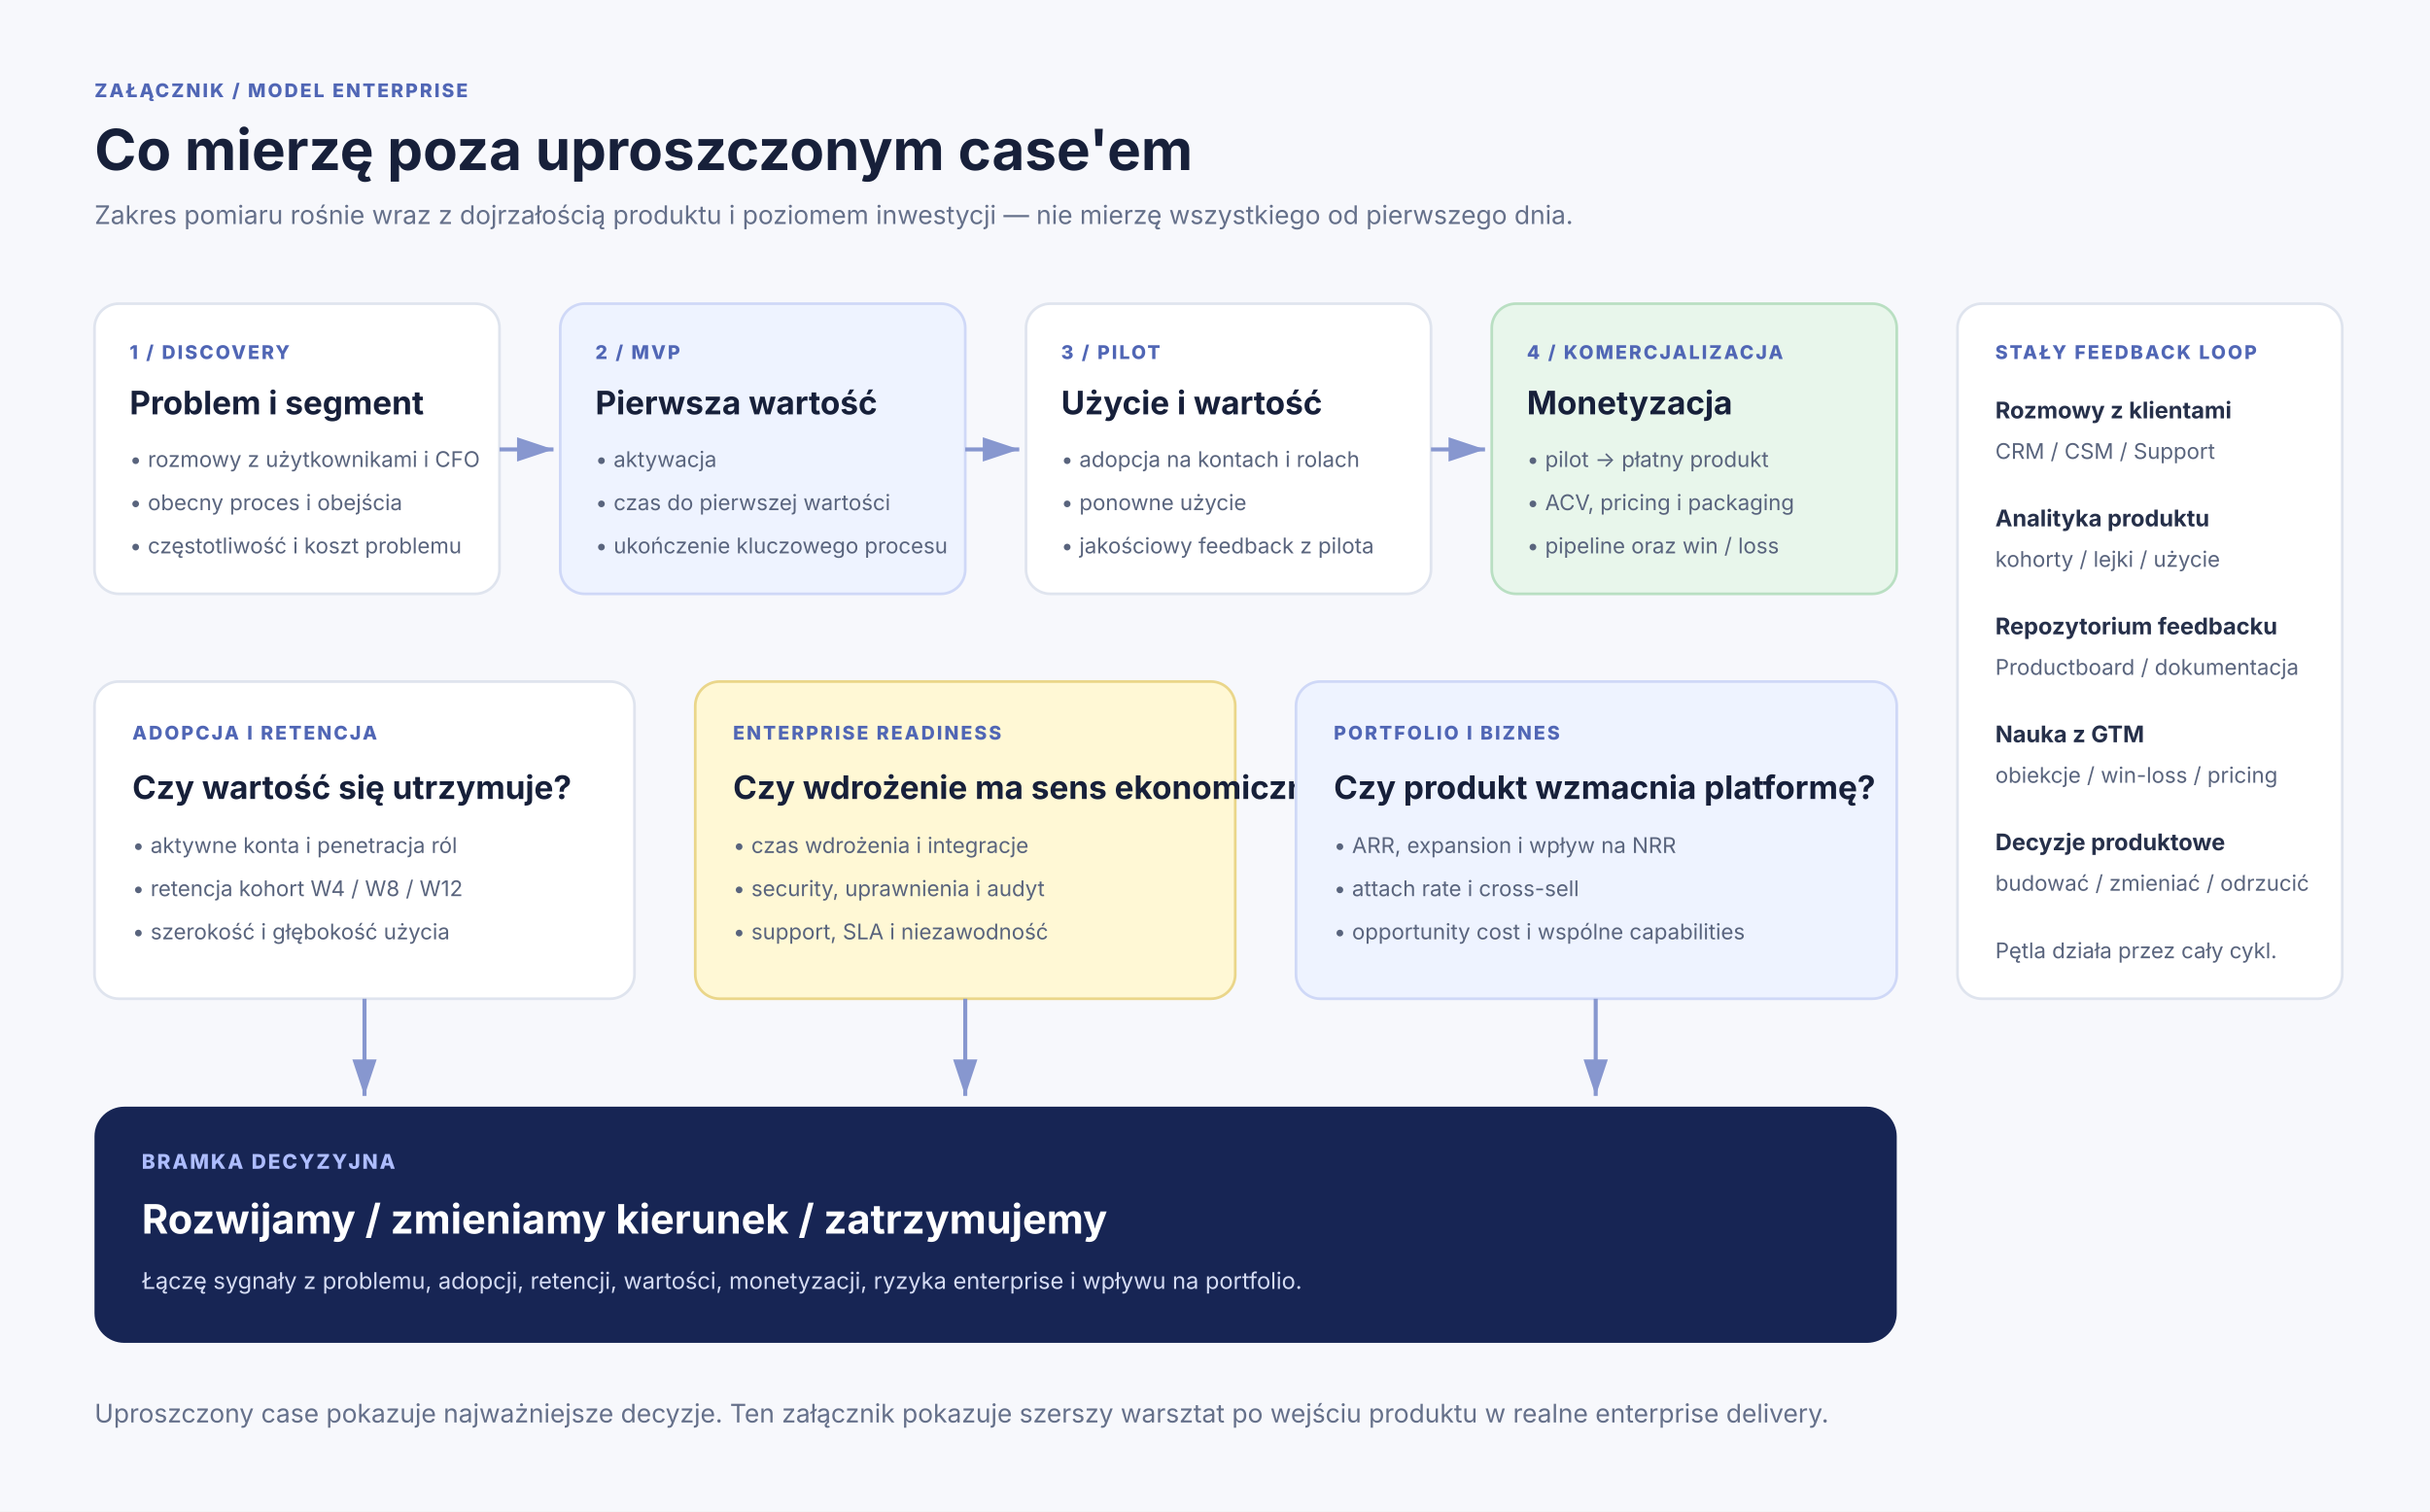
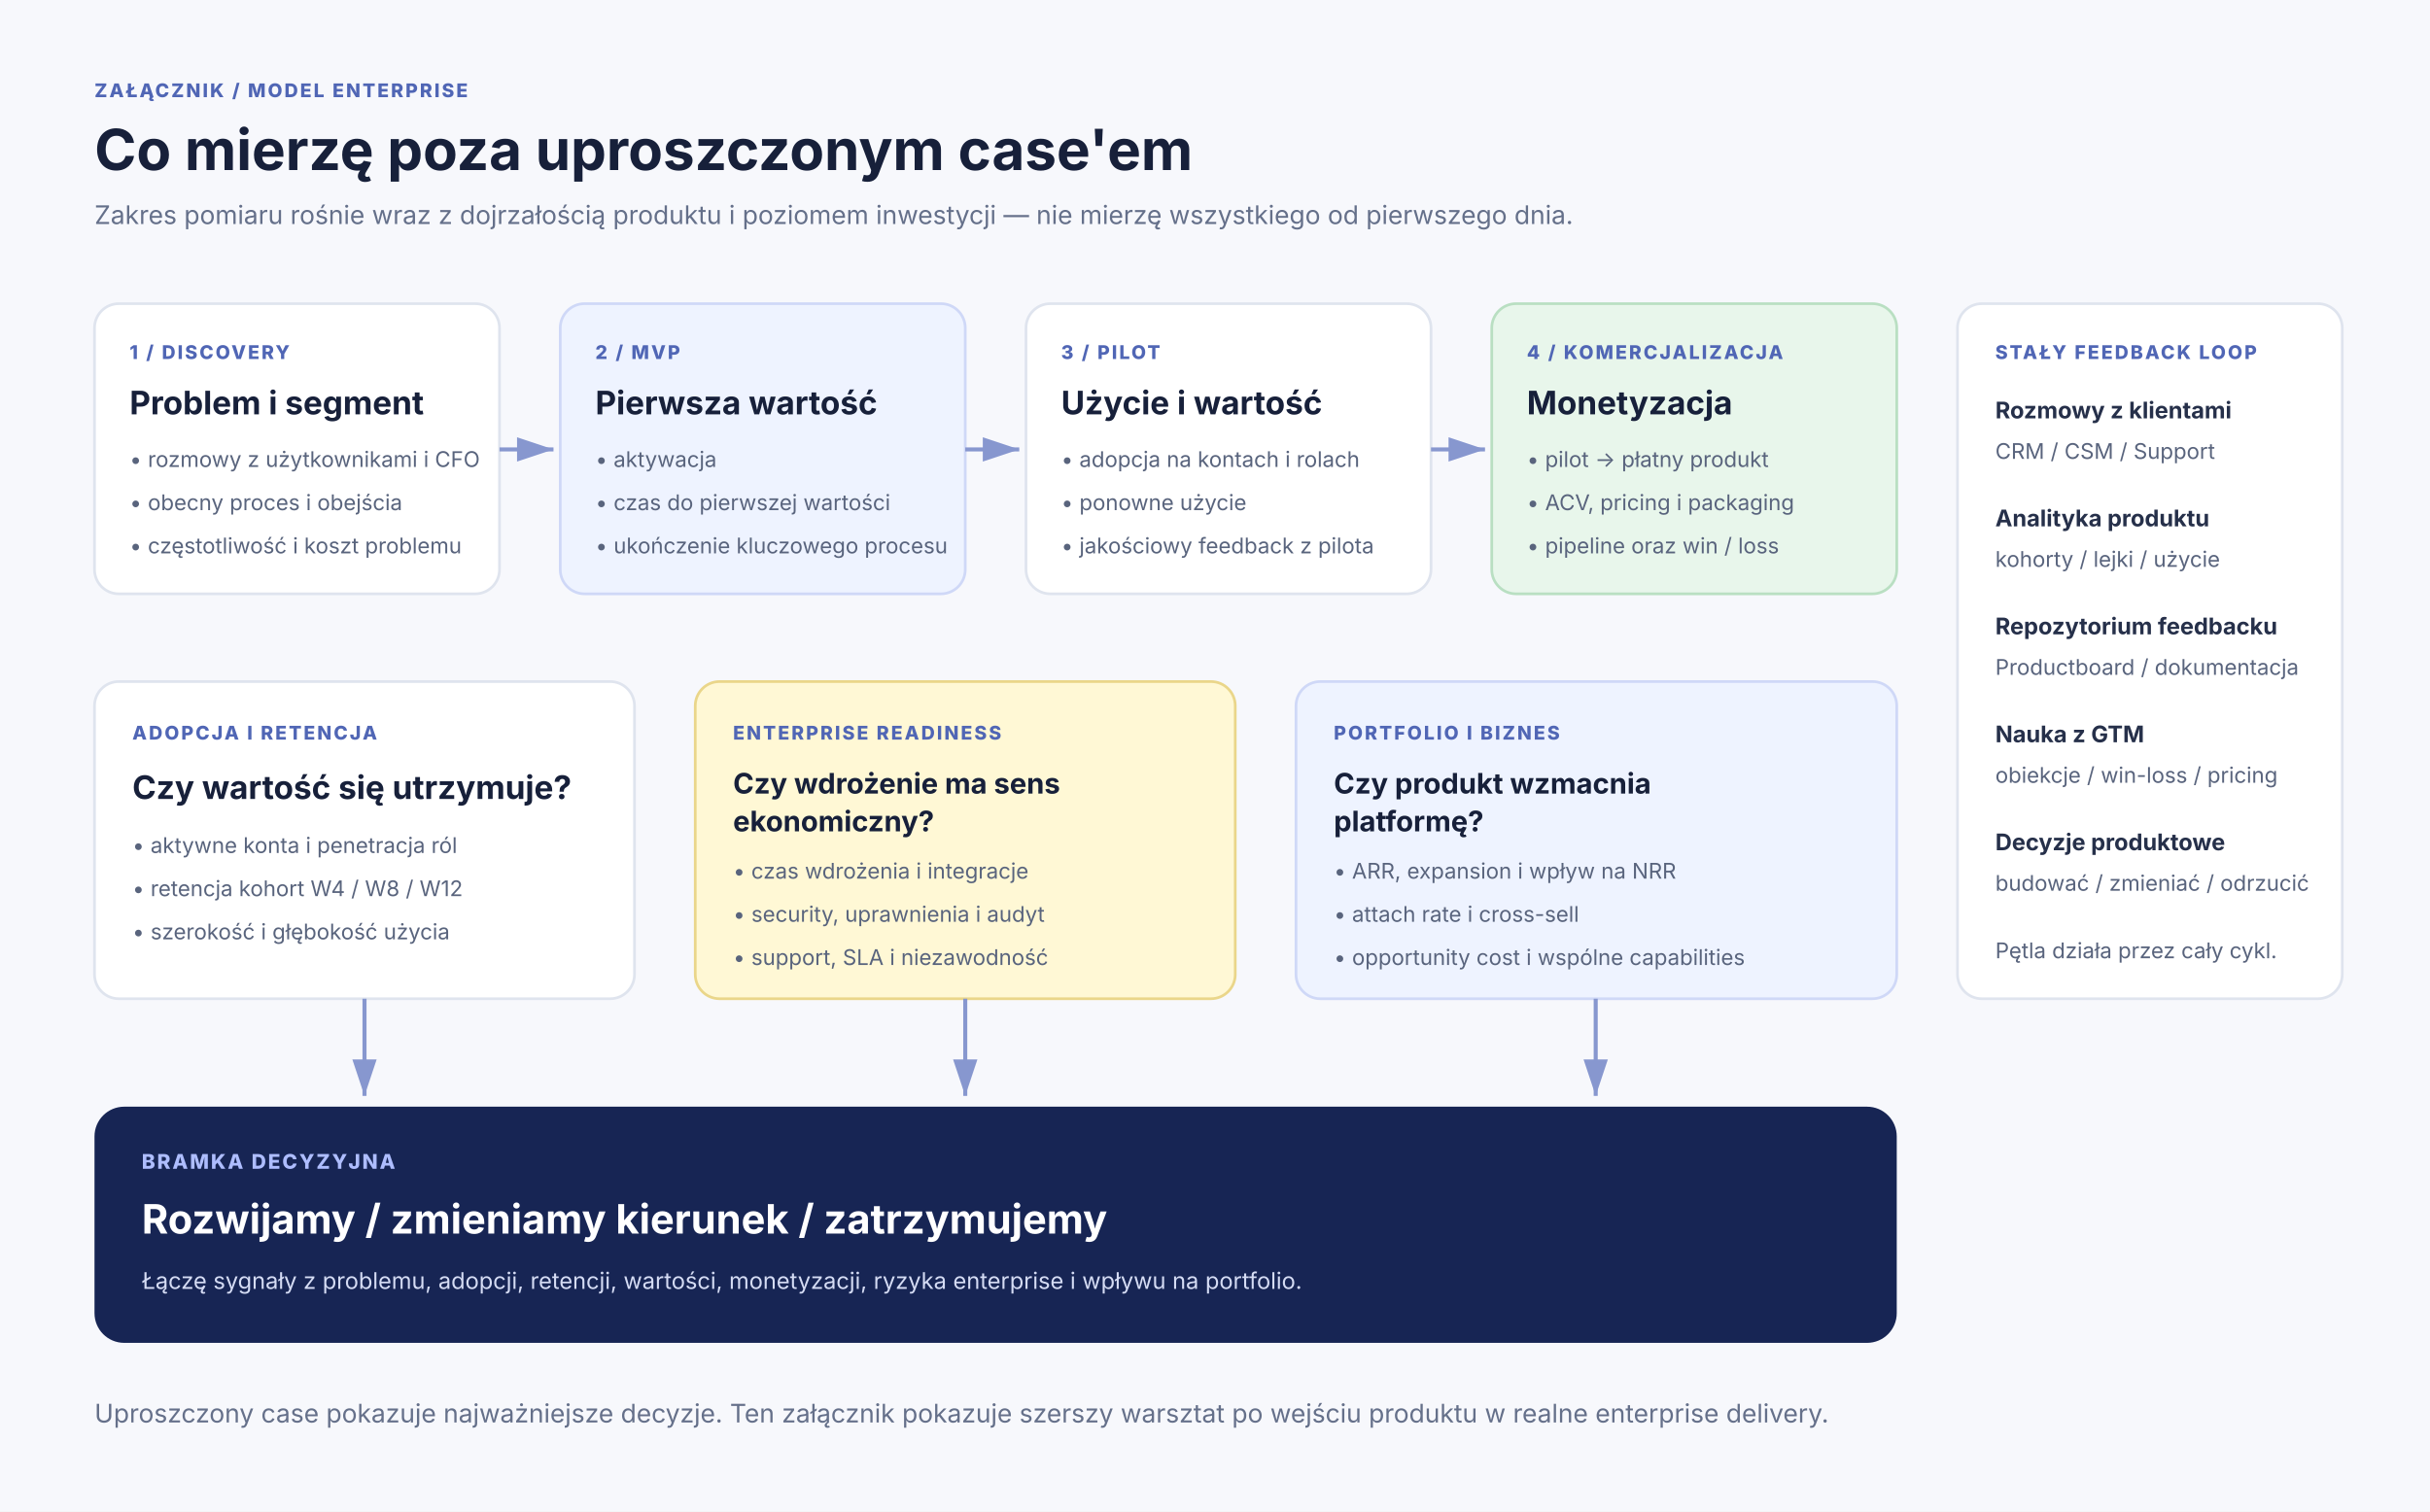
<svg xmlns="http://www.w3.org/2000/svg" width="1800" height="1120" viewBox="0 0 1800 1120" role="img" aria-labelledby="title desc">
  <rect width="1800" height="1120" fill="#f7f8fc" />
  <style>
- .h{font:700 42px Inter,Arial,sans-serif;fill:#17203a}.sub{font:400 19px Inter,Arial,sans-serif;fill:#65708a}.k{font:800 14px Inter,Arial,sans-serif;fill:#5066b5;letter-spacing:1.5px}.t{font:700 24px Inter,Arial,sans-serif;fill:#17203a}.b{font:400 16px Inter,Arial,sans-serif;fill:#59647d}.s{font:700 17px Inter,Arial,sans-serif;fill:#26304a}.arrow{stroke:#8797cf;stroke-width:3;fill:none;marker-end:url(#m)}.box{fill:#fff;stroke:#dfe4ee;stroke-width:2}.soft{fill:#eef3ff;stroke:#cfd8f7;stroke-width:2}.green{fill:#e8f6eb;stroke:#b9dfc2;stroke-width:2}.yellow{fill:#fff8d5;stroke:#ead68a;stroke-width:2}
+ .h{font:700 42px Inter,Arial,sans-serif;fill:#17203a}.sub{font:400 19px Inter,Arial,sans-serif;fill:#65708a}.k{font:800 14px Inter,Arial,sans-serif;fill:#5066b5;letter-spacing:1.5px}.t{font:700 24px Inter,Arial,sans-serif;fill:#17203a}.t2{font:700 21px Inter,Arial,sans-serif;fill:#17203a}.b{font:400 16px Inter,Arial,sans-serif;fill:#59647d}.s{font:700 17px Inter,Arial,sans-serif;fill:#26304a}.arrow{stroke:#8797cf;stroke-width:3;fill:none;marker-end:url(#m)}.box{fill:#fff;stroke:#dfe4ee;stroke-width:2}.soft{fill:#eef3ff;stroke:#cfd8f7;stroke-width:2}.green{fill:#e8f6eb;stroke:#b9dfc2;stroke-width:2}.yellow{fill:#fff8d5;stroke:#ead68a;stroke-width:2}
</style>
  <defs>
    <marker id="m" markerWidth="10" markerHeight="10" refX="9" refY="3" orient="auto" markerUnits="strokeWidth">
      <path d="M0,0 L0,6 L9,3 z" fill="#8797cf" />
    </marker>
  </defs>
  <text x="70" y="72" class="k">ZAŁĄCZNIK / MODEL ENTERPRISE</text>
  <text x="70" y="126" class="h">Co mierzę poza uproszczonym case'em</text>
  <text x="70" y="166" class="sub">Zakres pomiaru rośnie wraz z dojrzałością produktu i poziomem inwestycji — nie mierzę wszystkiego od pierwszego dnia.</text>
  <rect x="70" y="225" rx="18" width="300" height="215" class="box" />
  <text x="96" y="266" class="k">1 / DISCOVERY</text>
  <text x="96" y="307" class="t">Problem i segment</text>
  <text x="96" y="346" class="b">• rozmowy z użytkownikami i CFO</text>
  <text x="96" y="378" class="b">• obecny proces i obejścia</text>
  <text x="96" y="410" class="b">• częstotliwość i koszt problemu</text>
  <rect x="415" y="225" rx="18" width="300" height="215" class="soft" />
  <text x="441" y="266" class="k">2 / MVP</text>
  <text x="441" y="307" class="t">Pierwsza wartość</text>
  <text x="441" y="346" class="b">• aktywacja</text>
  <text x="441" y="378" class="b">• czas do pierwszej wartości</text>
  <text x="441" y="410" class="b">• ukończenie kluczowego procesu</text>
  <rect x="760" y="225" rx="18" width="300" height="215" class="box" />
  <text x="786" y="266" class="k">3 / PILOT</text>
  <text x="786" y="307" class="t">Użycie i wartość</text>
  <text x="786" y="346" class="b">• adopcja na kontach i rolach</text>
  <text x="786" y="378" class="b">• ponowne użycie</text>
  <text x="786" y="410" class="b">• jakościowy feedback z pilota</text>
  <rect x="1105" y="225" rx="18" width="300" height="215" class="green" />
  <text x="1131" y="266" class="k">4 / KOMERCJALIZACJA</text>
  <text x="1131" y="307" class="t">Monetyzacja</text>
  <text x="1131" y="346" class="b">• pilot → płatny produkt</text>
  <text x="1131" y="378" class="b">• ACV, pricing i packaging</text>
  <text x="1131" y="410" class="b">• pipeline oraz win / loss</text>
  <path d="M370 333 H410" class="arrow" />
  <path d="M715 333 H755" class="arrow" />
  <path d="M1060 333 H1100" class="arrow" />
  <rect x="1450" y="225" rx="18" width="285" height="515" class="box" />
  <text x="1478" y="266" class="k">STAŁY FEEDBACK LOOP</text>
  <text x="1478" y="310" class="s">Rozmowy z klientami</text>
  <text x="1478" y="340" class="b">CRM / CSM / Support</text>
  <text x="1478" y="390" class="s">Analityka produktu</text>
  <text x="1478" y="420" class="b">kohorty / lejki / użycie</text>
  <text x="1478" y="470" class="s">Repozytorium feedbacku</text>
  <text x="1478" y="500" class="b">Productboard / dokumentacja</text>
  <text x="1478" y="550" class="s">Nauka z GTM</text>
  <text x="1478" y="580" class="b">obiekcje / win-loss / pricing</text>
  <text x="1478" y="630" class="s">Decyzje produktowe</text>
  <text x="1478" y="660" class="b">budować / zmieniać / odrzucić</text>
  <text x="1478" y="710" class="b">Pętla działa przez cały cykl.</text>
  <rect x="70" y="505" rx="18" width="400" height="235" class="box" />
  <text x="98" y="548" class="k">ADOPCJA I RETENCJA</text>
  <text x="98" y="592" class="t">Czy wartość się utrzymuje?</text>
  <text x="98" y="632" class="b">• aktywne konta i penetracja ról</text>
  <text x="98" y="664" class="b">• retencja kohort W4 / W8 / W12</text>
  <text x="98" y="696" class="b">• szerokość i głębokość użycia</text>
  <rect x="515" y="505" rx="18" width="400" height="235" class="yellow" />
  <text x="543" y="548" class="k">ENTERPRISE READINESS</text>
-   <text x="543" y="592" class="t">Czy wdrożenie ma sens ekonomiczny?</text>
-   <text x="543" y="632" class="b">• czas wdrożenia i integracje</text>
-   <text x="543" y="664" class="b">• security, uprawnienia i audyt</text>
-   <text x="543" y="696" class="b">• support, SLA i niezawodność</text>
+   <text x="543" y="588" class="t2">Czy wdrożenie ma sens</text>
+   <text x="543" y="616" class="t2">ekonomiczny?</text>
+   <text x="543" y="651" class="b">• czas wdrożenia i integracje</text>
+   <text x="543" y="683" class="b">• security, uprawnienia i audyt</text>
+   <text x="543" y="715" class="b">• support, SLA i niezawodność</text>
  <rect x="960" y="505" rx="18" width="445" height="235" class="soft" />
  <text x="988" y="548" class="k">PORTFOLIO I BIZNES</text>
-   <text x="988" y="592" class="t">Czy produkt wzmacnia platformę?</text>
-   <text x="988" y="632" class="b">• ARR, expansion i wpływ na NRR</text>
-   <text x="988" y="664" class="b">• attach rate i cross-sell</text>
-   <text x="988" y="696" class="b">• opportunity cost i wspólne capabilities</text>
+   <text x="988" y="588" class="t2">Czy produkt wzmacnia</text>
+   <text x="988" y="616" class="t2">platformę?</text>
+   <text x="988" y="651" class="b">• ARR, expansion i wpływ na NRR</text>
+   <text x="988" y="683" class="b">• attach rate i cross-sell</text>
+   <text x="988" y="715" class="b">• opportunity cost i wspólne capabilities</text>
  <rect x="70" y="820" rx="22" width="1335" height="175" fill="#172554" />
  <text x="105" y="866" style="font:800 15px Inter,Arial,sans-serif;fill:#aebdff;letter-spacing:1.4px">BRAMKA DECYZYJNA</text>
  <text x="105" y="914" style="font:700 30px Inter,Arial,sans-serif;fill:white">Rozwijamy / zmieniamy kierunek / zatrzymujemy</text>
  <text x="105" y="955" style="font:400 17px Inter,Arial,sans-serif;fill:#d5dcf4">Łączę sygnały z problemu, adopcji, retencji, wartości, monetyzacji, ryzyka enterprise i wpływu na portfolio.</text>
  <path d="M270 740 V812" class="arrow" />
  <path d="M715 740 V812" class="arrow" />
  <path d="M1182 740 V812" class="arrow" />
  <text x="70" y="1054" class="sub">Uproszczony case pokazuje najważniejsze decyzje. Ten załącznik pokazuje szerszy warsztat po wejściu produktu w realne enterprise delivery.</text>
</svg>
